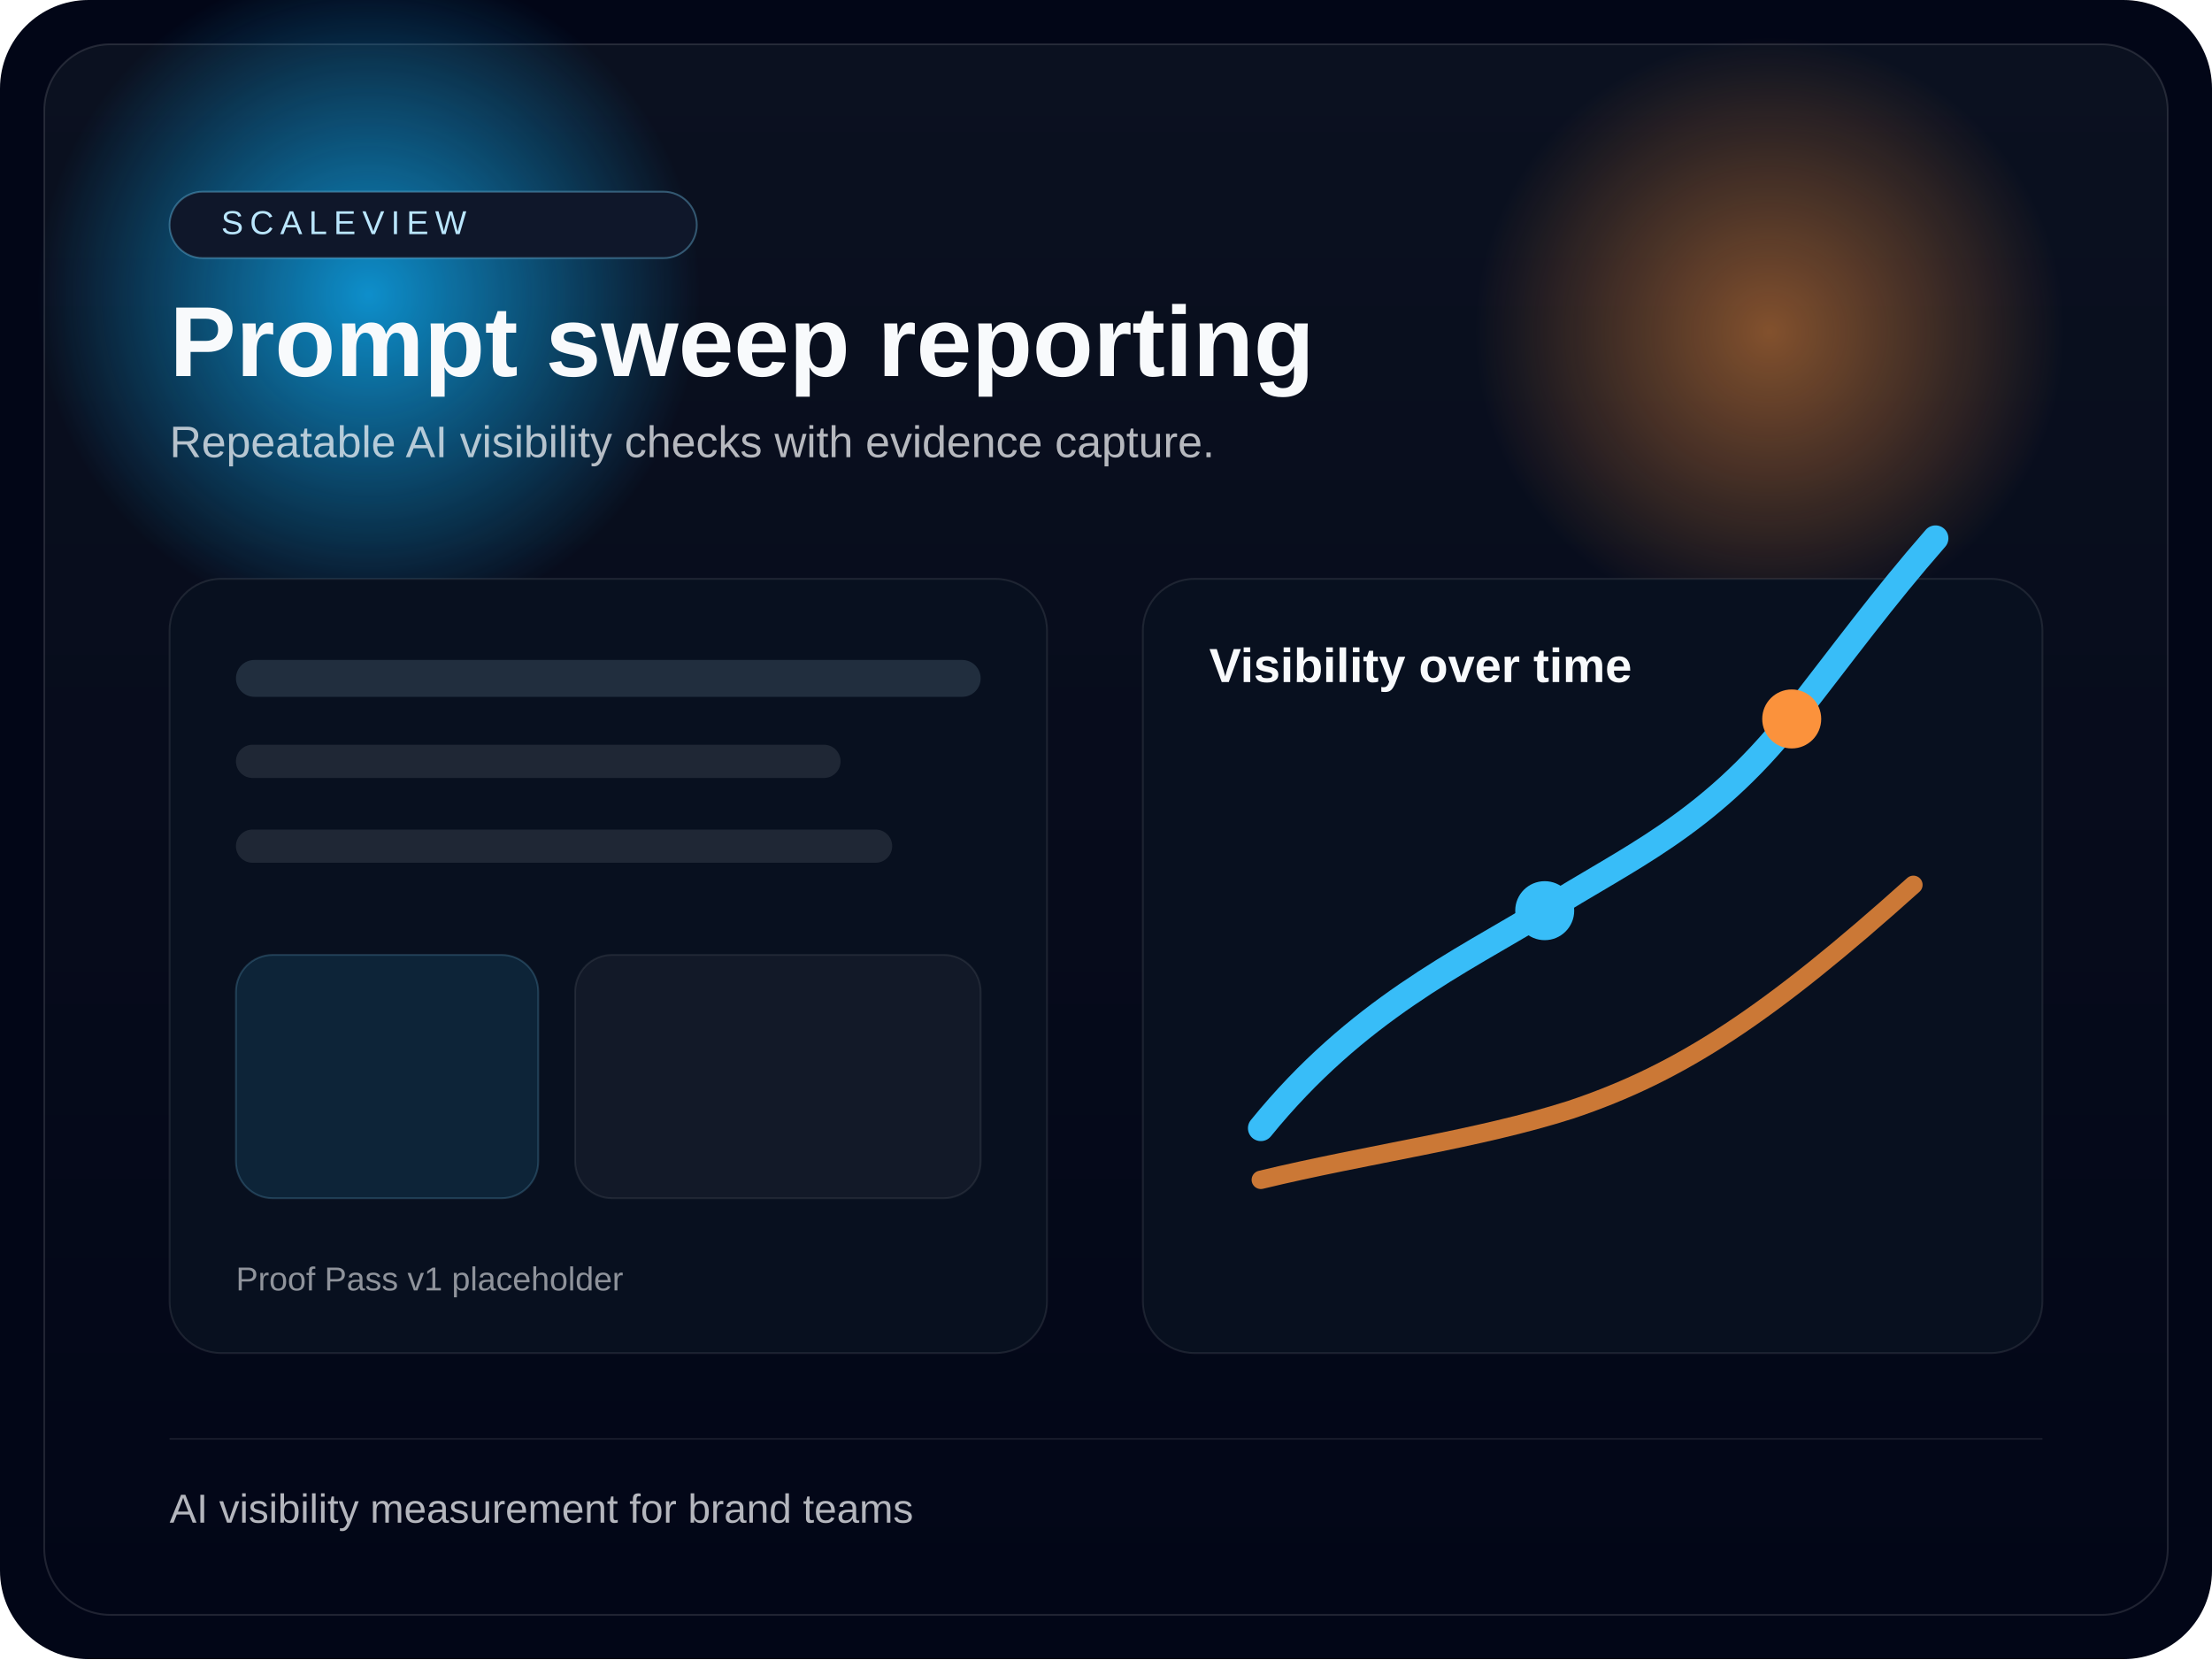
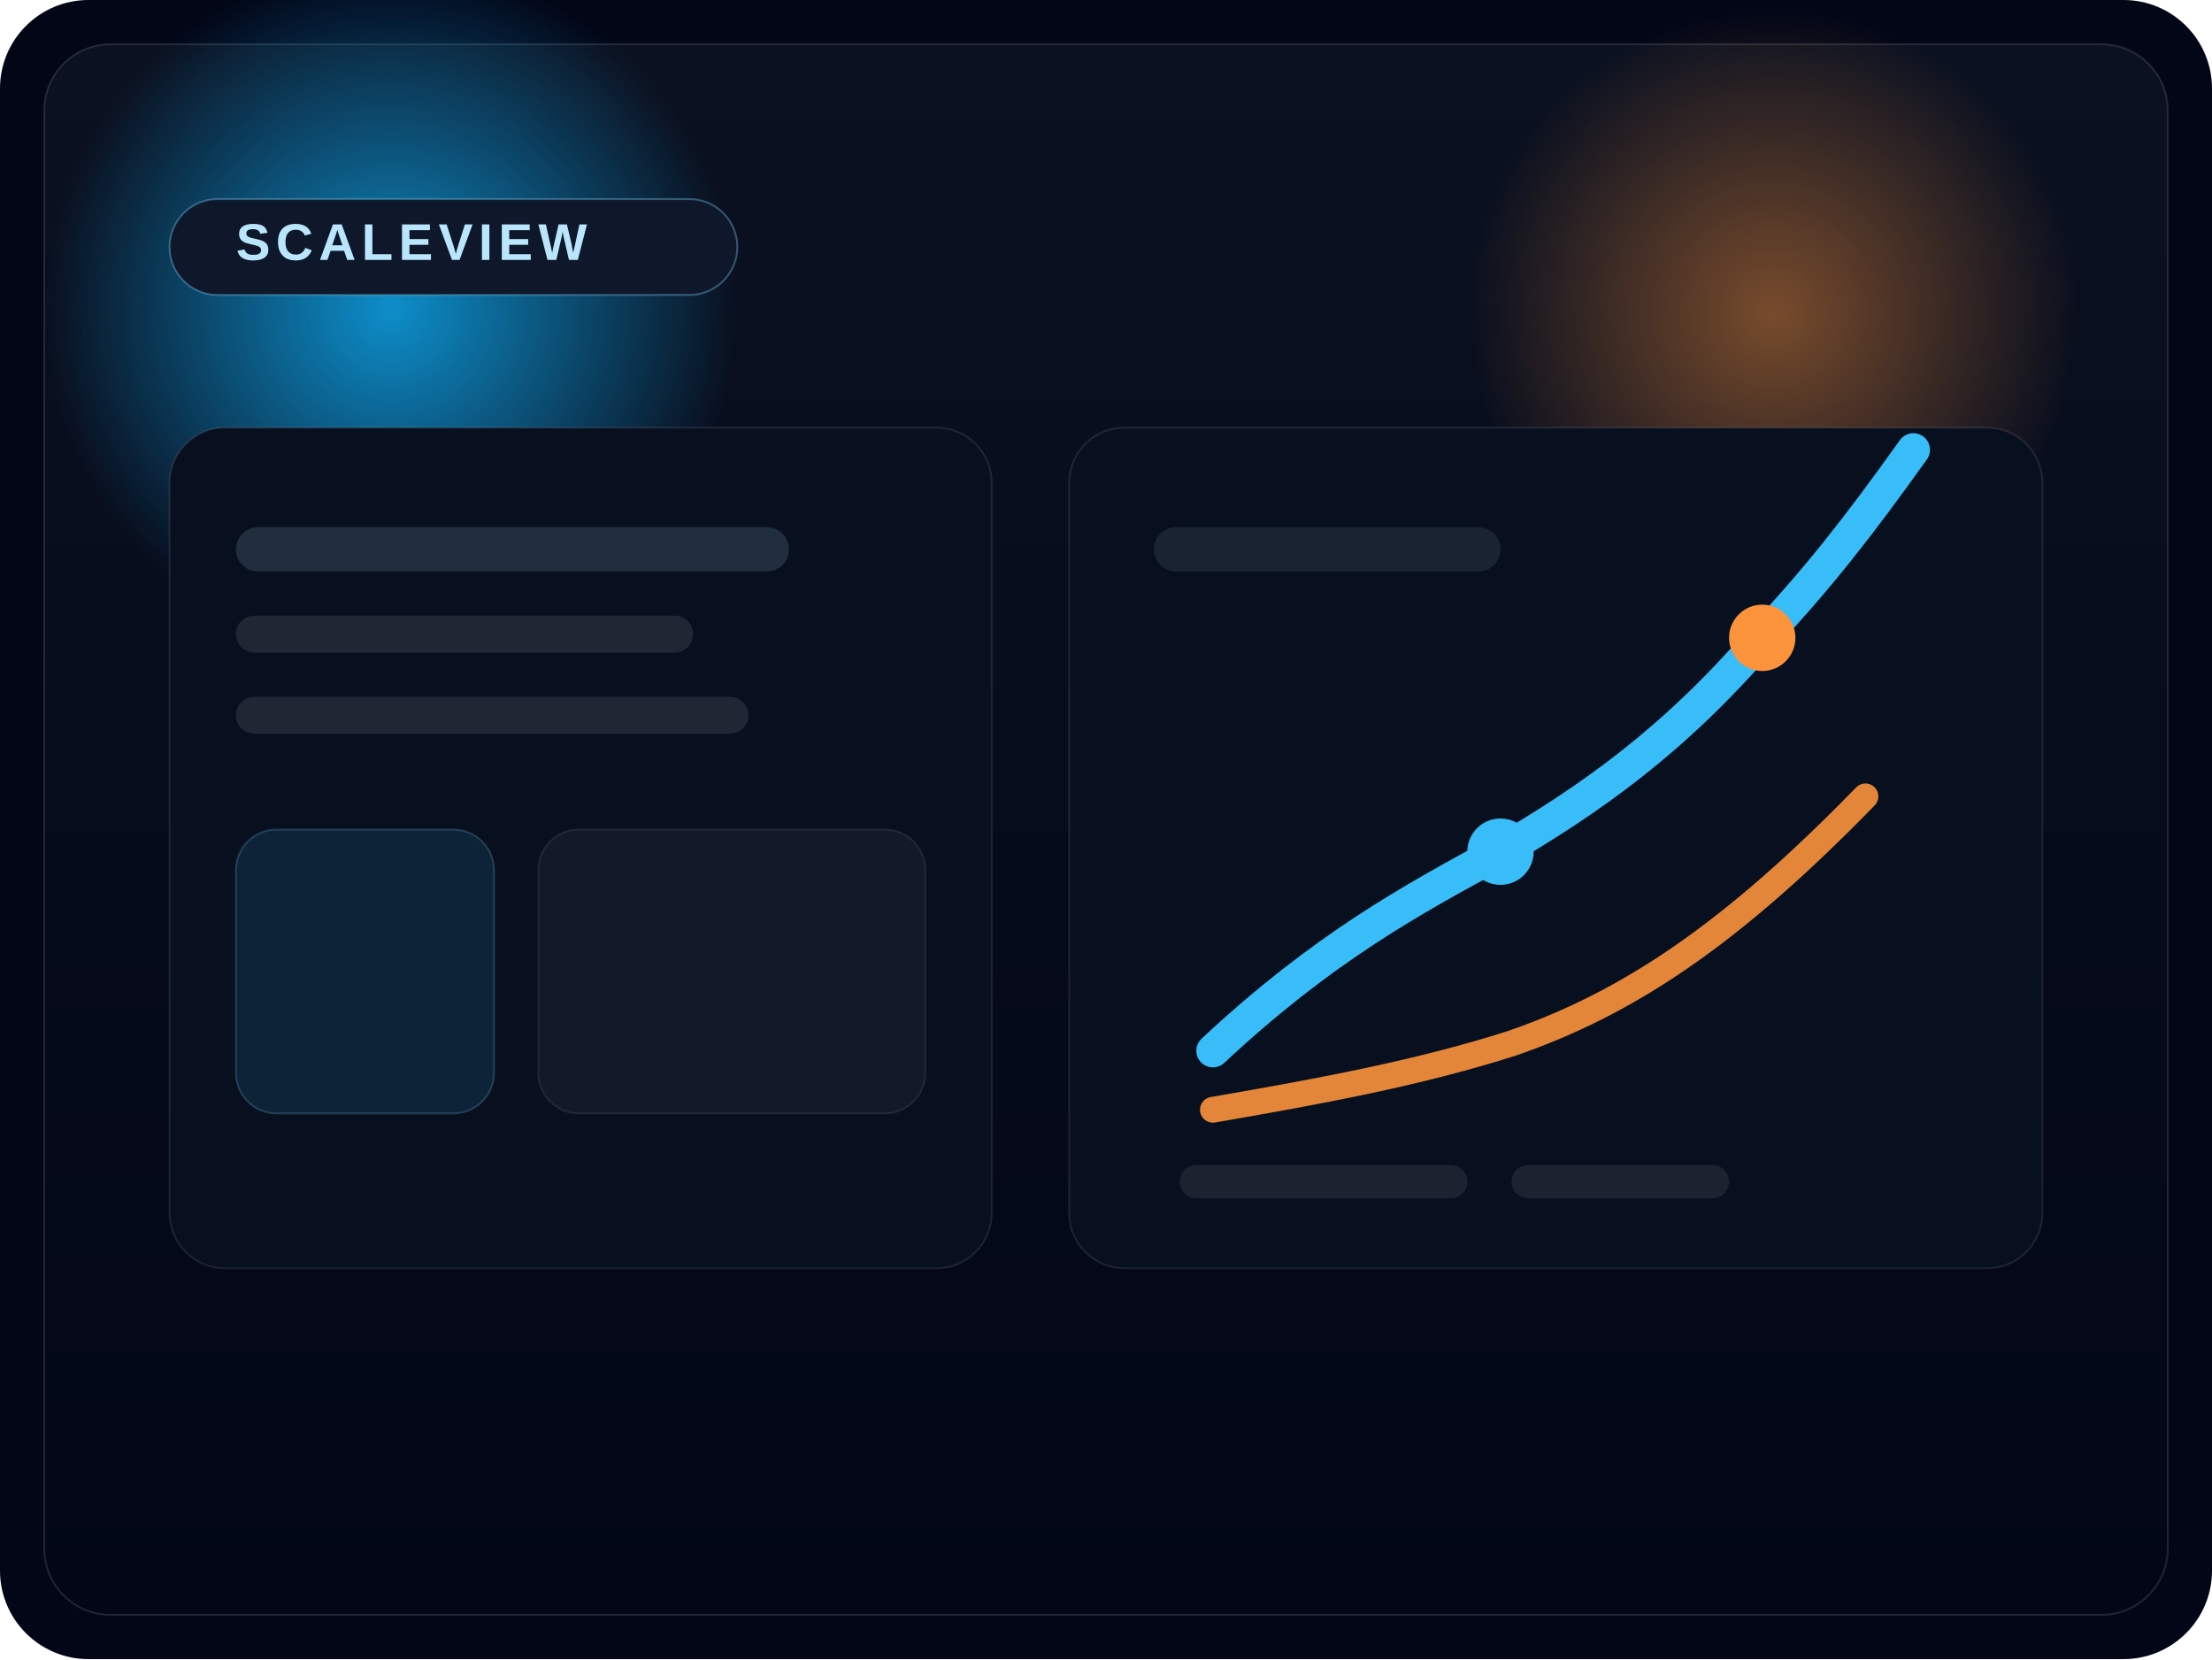
<svg xmlns="http://www.w3.org/2000/svg" width="1200" height="900" viewBox="0 0 1200 900" fill="none">
  <rect width="1200" height="900" rx="48" fill="#020617" />
  <rect x="24" y="24" width="1152" height="852" rx="36" fill="url(#panel)" stroke="rgba(255,255,255,0.12)" />
-   <circle cx="200" cy="160" r="180" fill="url(#blueGlow)" opacity="0.85" />
-   <circle cx="960" cy="180" r="160" fill="url(#orangeGlow)" opacity="0.5" />
-   <rect x="92" y="104" width="286" height="36" rx="18" fill="#0F172A" stroke="rgba(125,211,252,0.35)" />
-   <text x="120" y="127" fill="#BAE6FD" font-family="Arial, sans-serif" font-size="18" letter-spacing="3.5">SCALEVIEW</text>
-   <text x="92" y="204" fill="#F8FAFC" font-family="Arial, sans-serif" font-size="54" font-weight="700">Prompt sweep reporting</text>
-   <text x="92" y="248" fill="rgba(248,250,252,0.72)" font-family="Arial, sans-serif" font-size="24">Repeatable AI visibility checks with evidence capture.</text>
-   <rect x="92" y="314" width="476" height="420" rx="28" fill="#08101F" stroke="rgba(255,255,255,0.09)" />
-   <rect x="128" y="358" width="404" height="20" rx="10" fill="rgba(186,230,253,0.14)" />
-   <rect x="128" y="404" width="328" height="18" rx="9" fill="rgba(248,250,252,0.1)" />
-   <rect x="128" y="450" width="356" height="18" rx="9" fill="rgba(248,250,252,0.1)" />
-   <rect x="128" y="518" width="164" height="132" rx="20" fill="rgba(56,189,248,0.12)" stroke="rgba(125,211,252,0.2)" />
-   <rect x="312" y="518" width="220" height="132" rx="20" fill="rgba(255,255,255,0.04)" stroke="rgba(255,255,255,0.08)" />
-   <text x="128" y="700" fill="rgba(248,250,252,0.56)" font-family="Arial, sans-serif" font-size="18">Proof Pass v1 placeholder</text>
-   <rect x="620" y="314" width="488" height="420" rx="28" fill="#08101F" stroke="rgba(255,255,255,0.09)" />
-   <text x="656" y="370" fill="#F8FAFC" font-family="Arial, sans-serif" font-size="26" font-weight="700">Visibility over time</text>
-   <path d="M684 612C736 548 792 522 838 494C882 466 926 448 972 390C1000 354 1022 324 1050 292" stroke="#38BDF8" stroke-width="14" stroke-linecap="round" />
-   <path d="M684 640C742 626 802 618 852 602C912 582 960 550 1038 480" stroke="#FB923C" stroke-width="10" stroke-linecap="round" opacity="0.8" />
-   <circle cx="838" cy="494" r="16" fill="#38BDF8" />
-   <circle cx="972" cy="390" r="16" fill="#FB923C" />
-   <rect x="92" y="780" width="1016" height="1" fill="rgba(255,255,255,0.08)" />
-   <text x="92" y="826" fill="rgba(248,250,252,0.72)" font-family="Arial, sans-serif" font-size="22">AI visibility measurement for brand teams</text>
+   <circle cx="212" cy="168" r="188" fill="url(#blueGlow)" opacity="0.84" />
+   <circle cx="962" cy="170" r="166" fill="url(#orangeGlow)" opacity="0.46" />
+   <rect x="92" y="108" width="308" height="52" rx="26" fill="#0F172A" stroke="rgba(125,211,252,0.35)" />
+   <text x="128" y="141" fill="#BAE6FD" font-family="Arial, sans-serif" font-size="28" font-weight="700" letter-spacing="3">SCALEVIEW</text>
+   <rect x="92" y="232" width="446" height="456" rx="30" fill="#08101F" stroke="rgba(255,255,255,0.09)" />
+   <rect x="128" y="286" width="300" height="24" rx="12" fill="rgba(186,230,253,0.14)" />
+   <rect x="128" y="334" width="248" height="20" rx="10" fill="rgba(248,250,252,0.1)" />
+   <rect x="128" y="378" width="278" height="20" rx="10" fill="rgba(248,250,252,0.1)" />
+   <rect x="128" y="450" width="140" height="154" rx="22" fill="rgba(56,189,248,0.12)" stroke="rgba(125,211,252,0.2)" />
+   <rect x="292" y="450" width="210" height="154" rx="22" fill="rgba(255,255,255,0.04)" stroke="rgba(255,255,255,0.08)" />
+   <rect x="580" y="232" width="528" height="456" rx="30" fill="#08101F" stroke="rgba(255,255,255,0.09)" />
+   <rect x="626" y="286" width="188" height="24" rx="12" fill="rgba(248,250,252,0.08)" />
+   <path d="M658 570C718 514 766 488 814 462C862 434 908 402 956 346C986 314 1008 286 1038 244" stroke="#38BDF8" stroke-width="18" stroke-linecap="round" />
+   <path d="M658 602C716 592 770 582 820 566C884 544 940 506 1012 432" stroke="#FB923C" stroke-width="14" stroke-linecap="round" opacity="0.9" />
+   <circle cx="814" cy="462" r="18" fill="#38BDF8" />
+   <circle cx="956" cy="346" r="18" fill="#FB923C" />
+   <rect x="640" y="632" width="156" height="18" rx="9" fill="rgba(255,255,255,0.08)" />
+   <rect x="820" y="632" width="118" height="18" rx="9" fill="rgba(255,255,255,0.08)" />
  <defs>
    <linearGradient id="panel" x1="600" y1="24" x2="600" y2="876" gradientUnits="userSpaceOnUse">
      <stop stop-color="#0B1120" />
      <stop offset="1" stop-color="#020617" />
    </linearGradient>
-     <radialGradient id="blueGlow" cx="0" cy="0" r="1" gradientUnits="userSpaceOnUse" gradientTransform="translate(200 160) rotate(90) scale(180)">
+     <radialGradient id="blueGlow" cx="0" cy="0" r="1" gradientUnits="userSpaceOnUse" gradientTransform="translate(212 168) rotate(90) scale(188)">
      <stop stop-color="#0EA5E9" />
      <stop offset="1" stop-color="#0EA5E9" stop-opacity="0" />
    </radialGradient>
-     <radialGradient id="orangeGlow" cx="0" cy="0" r="1" gradientUnits="userSpaceOnUse" gradientTransform="translate(960 180) rotate(90) scale(160)">
+     <radialGradient id="orangeGlow" cx="0" cy="0" r="1" gradientUnits="userSpaceOnUse" gradientTransform="translate(962 170) rotate(90) scale(166)">
      <stop stop-color="#FB923C" />
      <stop offset="1" stop-color="#FB923C" stop-opacity="0" />
    </radialGradient>
  </defs>
</svg>
